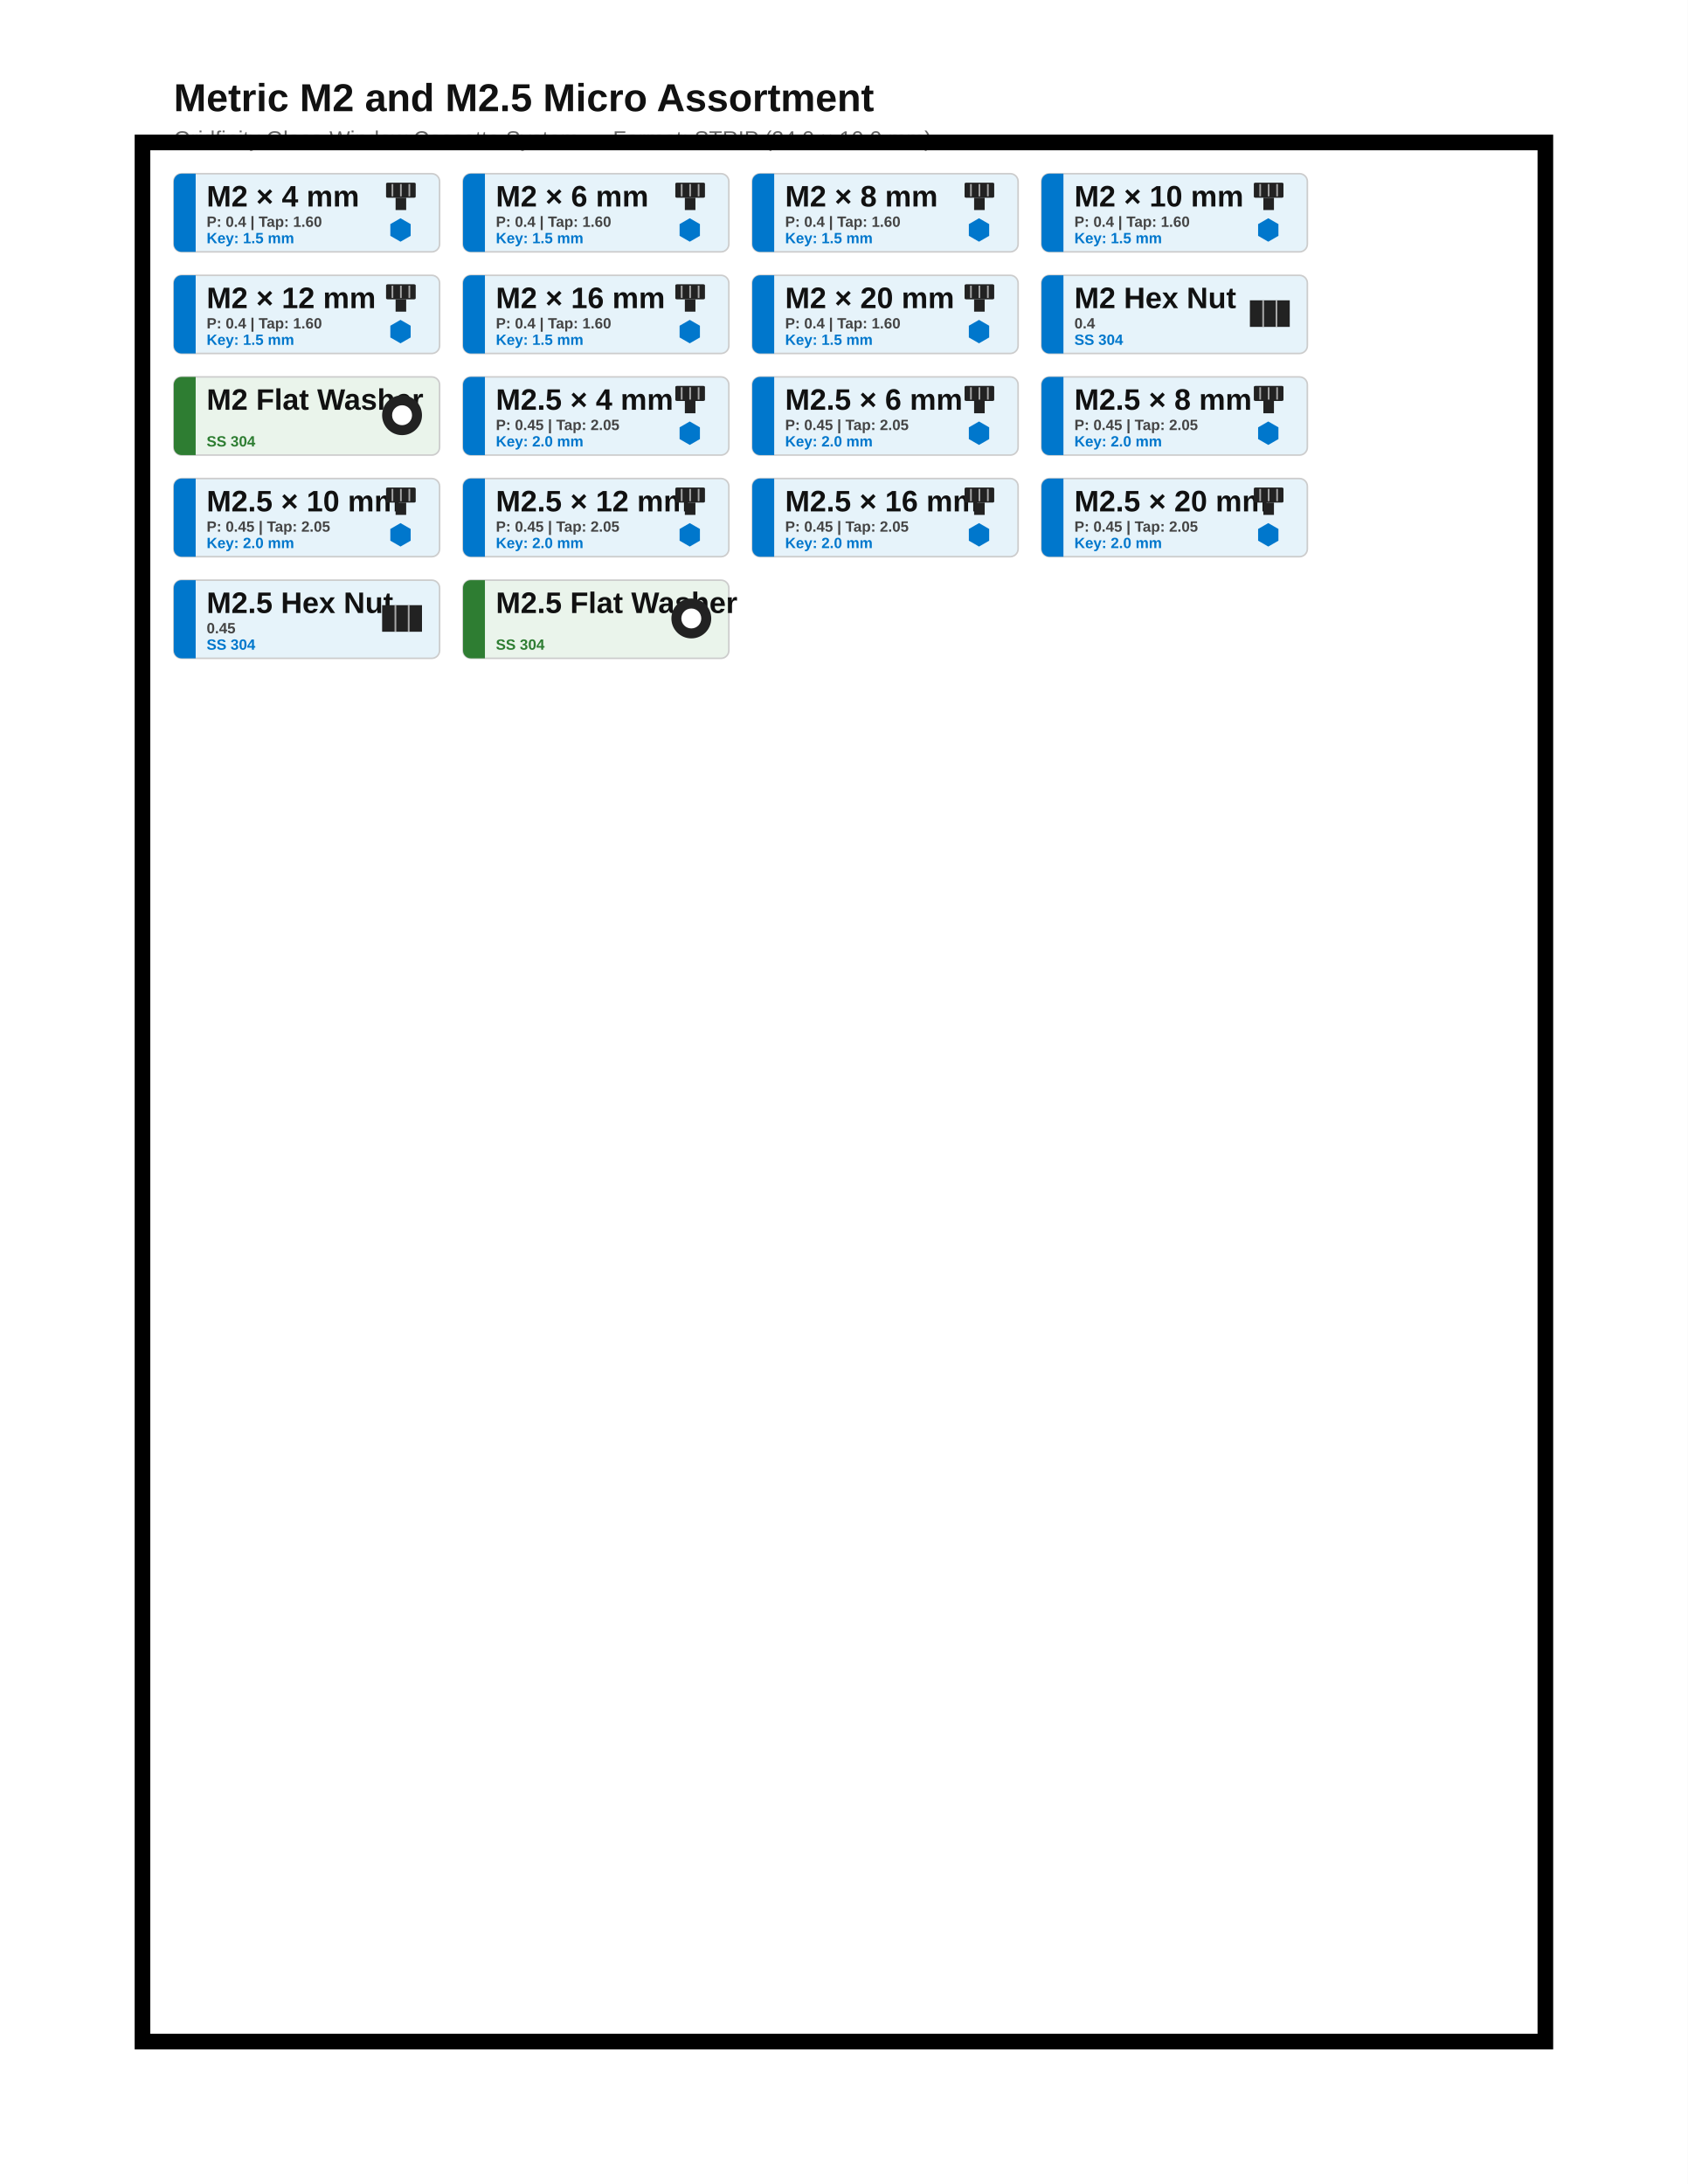
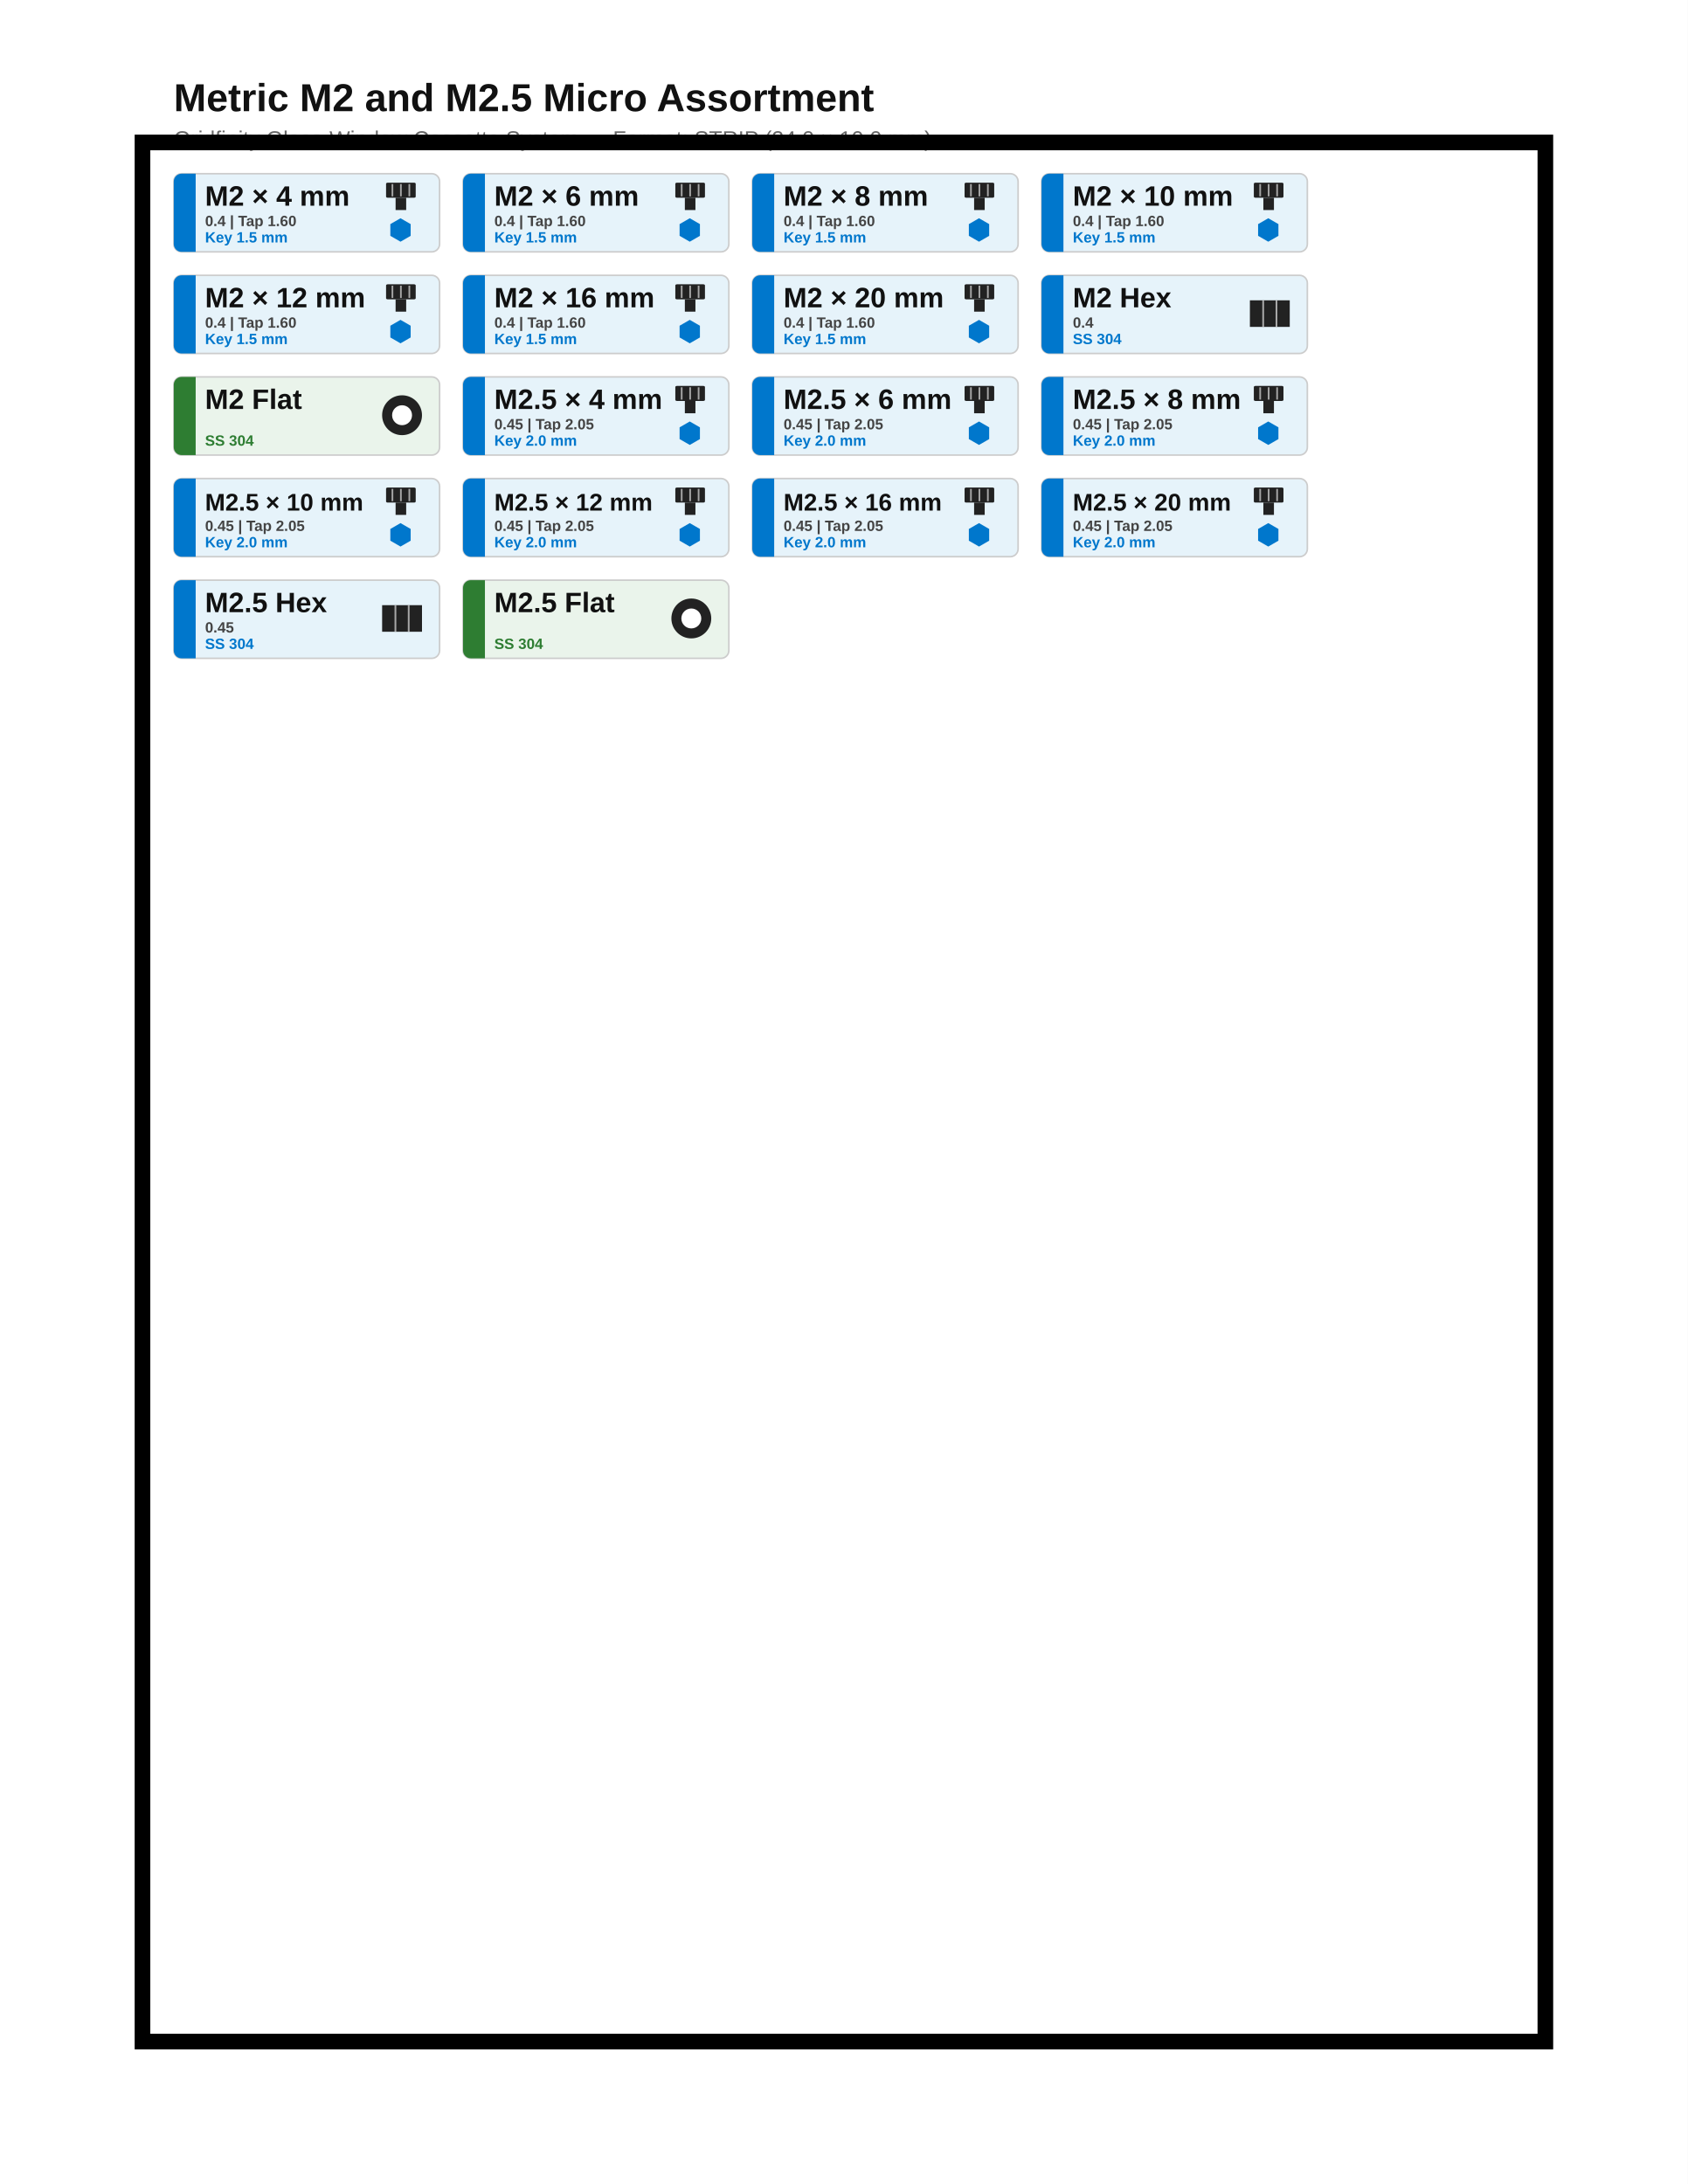
<svg xmlns="http://www.w3.org/2000/svg" viewBox="0 0 215.90 279.40" width="215.90mm" height="279.40mm">
  <rect width="215.9" height="279.4" fill="#FFFFFF" />
  <text x="22.225" y="14.225" font-family="Arial, sans-serif" font-size="5.0" font-weight="900" fill="#111111">Metric M2 and M2.5 Micro Assortment</text>
  <text x="22.225" y="18.725" font-family="Arial, sans-serif" font-size="2.8" fill="#666666">Gridfinity Glass-Window Cassette System — Format: STRIP (34.0 × 10.0 mm)</text>
  <rect x="18.225" y="18.225" width="179.45" height="242.95" fill="none" stroke="#000000" stroke-width="2.0" />
  <g id="label_M2_4 mm" transform="translate(22.23,22.22)">
    <rect x="0" y="0" width="34.0" height="10.0" rx="1.0" fill="#E6F3FA" stroke="#CCCCCC" stroke-width="0.2" />
    <path d="M 0,1.0 A 1.0,1.0 0 0,1 1.0,0 L 2.8,0 L 2.8,10.0 L 1.0,10.0 A 1.0,1.0 0 0,1 0,9.0 Z" fill="#0077CC" />
-     <text x="4.2" y="4.2" font-family="Arial, Helvetica, sans-serif" font-weight="900" font-size="3.8" fill="#111111">M2 × 4 mm</text>
-     <text x="4.2" y="6.8" font-family="Arial, Helvetica, sans-serif" font-weight="600" font-size="1.9" fill="#444444">P: 0.4 | Tap: 1.60</text>
-     <text x="4.2" y="8.9" font-family="Arial, Helvetica, sans-serif" font-weight="700" font-size="1.9" fill="#0077CC">Key: 1.5 mm</text>
+     <text x="4.0" y="4.1" font-family="Arial, Helvetica, sans-serif" font-weight="900" font-size="3.6" fill="#111111" textLength="20.80" lengthAdjust="spacingAndGlyphs">M2 × 4 mm</text>
+     <text x="4.0" y="6.7" font-family="Arial, Helvetica, sans-serif" font-weight="600" font-size="1.9" fill="#444444" textLength="20.80" lengthAdjust="spacingAndGlyphs">0.4 | Tap 1.60</text>
+     <text x="4.0" y="8.8" font-family="Arial, Helvetica, sans-serif" font-weight="700" font-size="1.9" fill="#0077CC" textLength="20.80" lengthAdjust="spacingAndGlyphs">Key 1.5 mm</text>
    <g transform="translate(25.80,0.80) scale(0.2708,0.175)" fill="#222222">
      <rect x="5" y="2" width="14" height="11" rx="0.8" />
      <rect x="9.5" y="13" width="5" height="9" />
      <line x1="8" y1="3" x2="8" y2="12" stroke="#FFFFFF" stroke-width="0.8" opacity="0.6" />
      <line x1="12" y1="3" x2="12" y2="12" stroke="#FFFFFF" stroke-width="0.8" opacity="0.6" />
      <line x1="16" y1="3" x2="16" y2="12" stroke="#FFFFFF" stroke-width="0.8" opacity="0.6" />
    </g>
    <g transform="translate(27.00,5.20) scale(0.1667,0.1667)" fill="#0077CC">
      <polygon points="12,3 19.8,7.5 19.8,16.5 12,21 4.2,16.5 4.2,7.5" />
    </g>
  </g>
  <g id="label_M2_6 mm" transform="translate(59.23,22.22)">
    <rect x="0" y="0" width="34.0" height="10.0" rx="1.0" fill="#E6F3FA" stroke="#CCCCCC" stroke-width="0.2" />
    <path d="M 0,1.0 A 1.0,1.0 0 0,1 1.0,0 L 2.8,0 L 2.8,10.0 L 1.0,10.0 A 1.0,1.0 0 0,1 0,9.0 Z" fill="#0077CC" />
-     <text x="4.2" y="4.2" font-family="Arial, Helvetica, sans-serif" font-weight="900" font-size="3.8" fill="#111111">M2 × 6 mm</text>
-     <text x="4.2" y="6.8" font-family="Arial, Helvetica, sans-serif" font-weight="600" font-size="1.9" fill="#444444">P: 0.4 | Tap: 1.60</text>
-     <text x="4.2" y="8.9" font-family="Arial, Helvetica, sans-serif" font-weight="700" font-size="1.9" fill="#0077CC">Key: 1.5 mm</text>
+     <text x="4.0" y="4.1" font-family="Arial, Helvetica, sans-serif" font-weight="900" font-size="3.6" fill="#111111" textLength="20.80" lengthAdjust="spacingAndGlyphs">M2 × 6 mm</text>
+     <text x="4.0" y="6.7" font-family="Arial, Helvetica, sans-serif" font-weight="600" font-size="1.9" fill="#444444" textLength="20.80" lengthAdjust="spacingAndGlyphs">0.4 | Tap 1.60</text>
+     <text x="4.0" y="8.8" font-family="Arial, Helvetica, sans-serif" font-weight="700" font-size="1.9" fill="#0077CC" textLength="20.80" lengthAdjust="spacingAndGlyphs">Key 1.5 mm</text>
    <g transform="translate(25.80,0.80) scale(0.2708,0.175)" fill="#222222">
      <rect x="5" y="2" width="14" height="11" rx="0.8" />
      <rect x="9.5" y="13" width="5" height="9" />
      <line x1="8" y1="3" x2="8" y2="12" stroke="#FFFFFF" stroke-width="0.8" opacity="0.6" />
      <line x1="12" y1="3" x2="12" y2="12" stroke="#FFFFFF" stroke-width="0.8" opacity="0.6" />
      <line x1="16" y1="3" x2="16" y2="12" stroke="#FFFFFF" stroke-width="0.8" opacity="0.6" />
    </g>
    <g transform="translate(27.00,5.20) scale(0.1667,0.1667)" fill="#0077CC">
      <polygon points="12,3 19.8,7.5 19.8,16.5 12,21 4.2,16.5 4.2,7.5" />
    </g>
  </g>
  <g id="label_M2_8 mm" transform="translate(96.23,22.22)">
    <rect x="0" y="0" width="34.0" height="10.0" rx="1.0" fill="#E6F3FA" stroke="#CCCCCC" stroke-width="0.2" />
    <path d="M 0,1.0 A 1.0,1.0 0 0,1 1.0,0 L 2.8,0 L 2.8,10.0 L 1.0,10.0 A 1.0,1.0 0 0,1 0,9.0 Z" fill="#0077CC" />
-     <text x="4.2" y="4.2" font-family="Arial, Helvetica, sans-serif" font-weight="900" font-size="3.8" fill="#111111">M2 × 8 mm</text>
-     <text x="4.2" y="6.8" font-family="Arial, Helvetica, sans-serif" font-weight="600" font-size="1.9" fill="#444444">P: 0.4 | Tap: 1.60</text>
-     <text x="4.2" y="8.9" font-family="Arial, Helvetica, sans-serif" font-weight="700" font-size="1.9" fill="#0077CC">Key: 1.5 mm</text>
+     <text x="4.0" y="4.1" font-family="Arial, Helvetica, sans-serif" font-weight="900" font-size="3.6" fill="#111111" textLength="20.80" lengthAdjust="spacingAndGlyphs">M2 × 8 mm</text>
+     <text x="4.0" y="6.7" font-family="Arial, Helvetica, sans-serif" font-weight="600" font-size="1.9" fill="#444444" textLength="20.80" lengthAdjust="spacingAndGlyphs">0.4 | Tap 1.60</text>
+     <text x="4.0" y="8.8" font-family="Arial, Helvetica, sans-serif" font-weight="700" font-size="1.9" fill="#0077CC" textLength="20.80" lengthAdjust="spacingAndGlyphs">Key 1.5 mm</text>
    <g transform="translate(25.80,0.80) scale(0.2708,0.175)" fill="#222222">
      <rect x="5" y="2" width="14" height="11" rx="0.8" />
      <rect x="9.5" y="13" width="5" height="9" />
      <line x1="8" y1="3" x2="8" y2="12" stroke="#FFFFFF" stroke-width="0.8" opacity="0.6" />
      <line x1="12" y1="3" x2="12" y2="12" stroke="#FFFFFF" stroke-width="0.8" opacity="0.6" />
      <line x1="16" y1="3" x2="16" y2="12" stroke="#FFFFFF" stroke-width="0.8" opacity="0.6" />
    </g>
    <g transform="translate(27.00,5.20) scale(0.1667,0.1667)" fill="#0077CC">
      <polygon points="12,3 19.8,7.5 19.8,16.5 12,21 4.2,16.5 4.2,7.5" />
    </g>
  </g>
  <g id="label_M2_10 mm" transform="translate(133.23,22.22)">
    <rect x="0" y="0" width="34.0" height="10.0" rx="1.0" fill="#E6F3FA" stroke="#CCCCCC" stroke-width="0.2" />
    <path d="M 0,1.0 A 1.0,1.0 0 0,1 1.0,0 L 2.8,0 L 2.8,10.0 L 1.0,10.0 A 1.0,1.0 0 0,1 0,9.0 Z" fill="#0077CC" />
-     <text x="4.2" y="4.2" font-family="Arial, Helvetica, sans-serif" font-weight="900" font-size="3.8" fill="#111111">M2 × 10 mm</text>
-     <text x="4.2" y="6.8" font-family="Arial, Helvetica, sans-serif" font-weight="600" font-size="1.9" fill="#444444">P: 0.4 | Tap: 1.60</text>
-     <text x="4.2" y="8.9" font-family="Arial, Helvetica, sans-serif" font-weight="700" font-size="1.9" fill="#0077CC">Key: 1.5 mm</text>
+     <text x="4.0" y="4.1" font-family="Arial, Helvetica, sans-serif" font-weight="900" font-size="3.6" fill="#111111" textLength="20.80" lengthAdjust="spacingAndGlyphs">M2 × 10 mm</text>
+     <text x="4.0" y="6.7" font-family="Arial, Helvetica, sans-serif" font-weight="600" font-size="1.9" fill="#444444" textLength="20.80" lengthAdjust="spacingAndGlyphs">0.4 | Tap 1.60</text>
+     <text x="4.0" y="8.8" font-family="Arial, Helvetica, sans-serif" font-weight="700" font-size="1.9" fill="#0077CC" textLength="20.80" lengthAdjust="spacingAndGlyphs">Key 1.5 mm</text>
    <g transform="translate(25.80,0.80) scale(0.2708,0.175)" fill="#222222">
      <rect x="5" y="2" width="14" height="11" rx="0.8" />
      <rect x="9.5" y="13" width="5" height="9" />
      <line x1="8" y1="3" x2="8" y2="12" stroke="#FFFFFF" stroke-width="0.8" opacity="0.6" />
      <line x1="12" y1="3" x2="12" y2="12" stroke="#FFFFFF" stroke-width="0.8" opacity="0.6" />
      <line x1="16" y1="3" x2="16" y2="12" stroke="#FFFFFF" stroke-width="0.8" opacity="0.6" />
    </g>
    <g transform="translate(27.00,5.20) scale(0.1667,0.1667)" fill="#0077CC">
      <polygon points="12,3 19.8,7.5 19.8,16.5 12,21 4.2,16.5 4.2,7.5" />
    </g>
  </g>
  <g id="label_M2_12 mm" transform="translate(22.23,35.22)">
    <rect x="0" y="0" width="34.0" height="10.0" rx="1.0" fill="#E6F3FA" stroke="#CCCCCC" stroke-width="0.2" />
    <path d="M 0,1.0 A 1.0,1.0 0 0,1 1.0,0 L 2.8,0 L 2.8,10.0 L 1.0,10.0 A 1.0,1.0 0 0,1 0,9.0 Z" fill="#0077CC" />
-     <text x="4.2" y="4.2" font-family="Arial, Helvetica, sans-serif" font-weight="900" font-size="3.8" fill="#111111">M2 × 12 mm</text>
-     <text x="4.2" y="6.8" font-family="Arial, Helvetica, sans-serif" font-weight="600" font-size="1.9" fill="#444444">P: 0.4 | Tap: 1.60</text>
-     <text x="4.2" y="8.9" font-family="Arial, Helvetica, sans-serif" font-weight="700" font-size="1.9" fill="#0077CC">Key: 1.5 mm</text>
+     <text x="4.0" y="4.1" font-family="Arial, Helvetica, sans-serif" font-weight="900" font-size="3.6" fill="#111111" textLength="20.80" lengthAdjust="spacingAndGlyphs">M2 × 12 mm</text>
+     <text x="4.0" y="6.7" font-family="Arial, Helvetica, sans-serif" font-weight="600" font-size="1.9" fill="#444444" textLength="20.80" lengthAdjust="spacingAndGlyphs">0.4 | Tap 1.60</text>
+     <text x="4.0" y="8.8" font-family="Arial, Helvetica, sans-serif" font-weight="700" font-size="1.9" fill="#0077CC" textLength="20.80" lengthAdjust="spacingAndGlyphs">Key 1.5 mm</text>
    <g transform="translate(25.80,0.80) scale(0.2708,0.175)" fill="#222222">
      <rect x="5" y="2" width="14" height="11" rx="0.8" />
      <rect x="9.5" y="13" width="5" height="9" />
      <line x1="8" y1="3" x2="8" y2="12" stroke="#FFFFFF" stroke-width="0.8" opacity="0.6" />
      <line x1="12" y1="3" x2="12" y2="12" stroke="#FFFFFF" stroke-width="0.8" opacity="0.6" />
      <line x1="16" y1="3" x2="16" y2="12" stroke="#FFFFFF" stroke-width="0.8" opacity="0.6" />
    </g>
    <g transform="translate(27.00,5.20) scale(0.1667,0.1667)" fill="#0077CC">
      <polygon points="12,3 19.8,7.5 19.8,16.5 12,21 4.2,16.5 4.2,7.5" />
    </g>
  </g>
  <g id="label_M2_16 mm" transform="translate(59.23,35.22)">
    <rect x="0" y="0" width="34.0" height="10.0" rx="1.0" fill="#E6F3FA" stroke="#CCCCCC" stroke-width="0.2" />
    <path d="M 0,1.0 A 1.0,1.0 0 0,1 1.0,0 L 2.8,0 L 2.8,10.0 L 1.0,10.0 A 1.0,1.0 0 0,1 0,9.0 Z" fill="#0077CC" />
-     <text x="4.2" y="4.2" font-family="Arial, Helvetica, sans-serif" font-weight="900" font-size="3.8" fill="#111111">M2 × 16 mm</text>
-     <text x="4.2" y="6.8" font-family="Arial, Helvetica, sans-serif" font-weight="600" font-size="1.9" fill="#444444">P: 0.4 | Tap: 1.60</text>
-     <text x="4.2" y="8.9" font-family="Arial, Helvetica, sans-serif" font-weight="700" font-size="1.9" fill="#0077CC">Key: 1.5 mm</text>
+     <text x="4.0" y="4.1" font-family="Arial, Helvetica, sans-serif" font-weight="900" font-size="3.6" fill="#111111" textLength="20.80" lengthAdjust="spacingAndGlyphs">M2 × 16 mm</text>
+     <text x="4.0" y="6.7" font-family="Arial, Helvetica, sans-serif" font-weight="600" font-size="1.9" fill="#444444" textLength="20.80" lengthAdjust="spacingAndGlyphs">0.4 | Tap 1.60</text>
+     <text x="4.0" y="8.8" font-family="Arial, Helvetica, sans-serif" font-weight="700" font-size="1.9" fill="#0077CC" textLength="20.80" lengthAdjust="spacingAndGlyphs">Key 1.5 mm</text>
    <g transform="translate(25.80,0.80) scale(0.2708,0.175)" fill="#222222">
      <rect x="5" y="2" width="14" height="11" rx="0.8" />
      <rect x="9.5" y="13" width="5" height="9" />
      <line x1="8" y1="3" x2="8" y2="12" stroke="#FFFFFF" stroke-width="0.8" opacity="0.6" />
      <line x1="12" y1="3" x2="12" y2="12" stroke="#FFFFFF" stroke-width="0.8" opacity="0.6" />
      <line x1="16" y1="3" x2="16" y2="12" stroke="#FFFFFF" stroke-width="0.8" opacity="0.6" />
    </g>
    <g transform="translate(27.00,5.20) scale(0.1667,0.1667)" fill="#0077CC">
      <polygon points="12,3 19.8,7.5 19.8,16.5 12,21 4.2,16.5 4.2,7.5" />
    </g>
  </g>
  <g id="label_M2_20 mm" transform="translate(96.23,35.22)">
    <rect x="0" y="0" width="34.0" height="10.0" rx="1.0" fill="#E6F3FA" stroke="#CCCCCC" stroke-width="0.2" />
    <path d="M 0,1.0 A 1.0,1.0 0 0,1 1.0,0 L 2.8,0 L 2.8,10.0 L 1.0,10.0 A 1.0,1.0 0 0,1 0,9.0 Z" fill="#0077CC" />
-     <text x="4.2" y="4.2" font-family="Arial, Helvetica, sans-serif" font-weight="900" font-size="3.8" fill="#111111">M2 × 20 mm</text>
-     <text x="4.2" y="6.8" font-family="Arial, Helvetica, sans-serif" font-weight="600" font-size="1.9" fill="#444444">P: 0.4 | Tap: 1.60</text>
-     <text x="4.2" y="8.9" font-family="Arial, Helvetica, sans-serif" font-weight="700" font-size="1.9" fill="#0077CC">Key: 1.5 mm</text>
+     <text x="4.0" y="4.1" font-family="Arial, Helvetica, sans-serif" font-weight="900" font-size="3.6" fill="#111111" textLength="20.80" lengthAdjust="spacingAndGlyphs">M2 × 20 mm</text>
+     <text x="4.0" y="6.7" font-family="Arial, Helvetica, sans-serif" font-weight="600" font-size="1.9" fill="#444444" textLength="20.80" lengthAdjust="spacingAndGlyphs">0.4 | Tap 1.60</text>
+     <text x="4.0" y="8.8" font-family="Arial, Helvetica, sans-serif" font-weight="700" font-size="1.9" fill="#0077CC" textLength="20.80" lengthAdjust="spacingAndGlyphs">Key 1.5 mm</text>
    <g transform="translate(25.80,0.80) scale(0.2708,0.175)" fill="#222222">
      <rect x="5" y="2" width="14" height="11" rx="0.8" />
      <rect x="9.5" y="13" width="5" height="9" />
      <line x1="8" y1="3" x2="8" y2="12" stroke="#FFFFFF" stroke-width="0.8" opacity="0.6" />
      <line x1="12" y1="3" x2="12" y2="12" stroke="#FFFFFF" stroke-width="0.8" opacity="0.6" />
      <line x1="16" y1="3" x2="16" y2="12" stroke="#FFFFFF" stroke-width="0.8" opacity="0.6" />
    </g>
    <g transform="translate(27.00,5.20) scale(0.1667,0.1667)" fill="#0077CC">
      <polygon points="12,3 19.8,7.5 19.8,16.5 12,21 4.2,16.5 4.2,7.5" />
    </g>
  </g>
  <g id="label_M2_Hex Nut" transform="translate(133.23,35.22)">
    <rect x="0" y="0" width="34.0" height="10.0" rx="1.0" fill="#E6F3FA" stroke="#CCCCCC" stroke-width="0.2" />
    <path d="M 0,1.0 A 1.0,1.0 0 0,1 1.0,0 L 2.8,0 L 2.8,10.0 L 1.0,10.0 A 1.0,1.0 0 0,1 0,9.0 Z" fill="#0077CC" />
-     <text x="4.2" y="4.2" font-family="Arial, Helvetica, sans-serif" font-weight="900" font-size="3.8" fill="#111111">M2 Hex Nut</text>
-     <text x="4.2" y="6.8" font-family="Arial, Helvetica, sans-serif" font-weight="600" font-size="1.9" fill="#444444">0.4</text>
-     <text x="4.2" y="8.9" font-family="Arial, Helvetica, sans-serif" font-weight="700" font-size="1.9" fill="#0077CC">SS 304</text>
+     <text x="4.0" y="4.1" font-family="Arial, Helvetica, sans-serif" font-weight="900" font-size="3.6" fill="#111111" textLength="20.80" lengthAdjust="spacingAndGlyphs">M2 Hex</text>
+     <text x="4.0" y="6.7" font-family="Arial, Helvetica, sans-serif" font-weight="600" font-size="1.9" fill="#444444" textLength="20.80" lengthAdjust="spacingAndGlyphs">0.4</text>
+     <text x="4.0" y="8.8" font-family="Arial, Helvetica, sans-serif" font-weight="700" font-size="1.9" fill="#0077CC" textLength="20.80" lengthAdjust="spacingAndGlyphs">SS 304</text>
    <g transform="translate(25.80,1.50) scale(0.2833,0.2833)" fill="#222222">
      <polygon points="3,6 21,6 21,18 3,18" />
      <line x1="9" y1="6" x2="9" y2="18" stroke="#FFFFFF" stroke-width="0.8" opacity="0.6" />
      <line x1="15" y1="6" x2="15" y2="18" stroke="#FFFFFF" stroke-width="0.8" opacity="0.6" />
    </g>
  </g>
  <g id="label_M2_Flat Washer" transform="translate(22.23,48.22)">
    <rect x="0" y="0" width="34.0" height="10.0" rx="1.0" fill="#EAF4EB" stroke="#CCCCCC" stroke-width="0.2" />
    <path d="M 0,1.0 A 1.0,1.0 0 0,1 1.0,0 L 2.8,0 L 2.8,10.0 L 1.0,10.0 A 1.0,1.0 0 0,1 0,9.0 Z" fill="#2E7D32" />
-     <text x="4.2" y="4.2" font-family="Arial, Helvetica, sans-serif" font-weight="900" font-size="3.8" fill="#111111">M2 Flat Washer</text>
-     <text x="4.2" y="6.8" font-family="Arial, Helvetica, sans-serif" font-weight="600" font-size="1.9" fill="#444444" />
-     <text x="4.2" y="8.9" font-family="Arial, Helvetica, sans-serif" font-weight="700" font-size="1.9" fill="#2E7D32">SS 304</text>
+     <text x="4.0" y="4.1" font-family="Arial, Helvetica, sans-serif" font-weight="900" font-size="3.6" fill="#111111" textLength="20.80" lengthAdjust="spacingAndGlyphs">M2 Flat</text>
+     <text x="4.0" y="6.7" font-family="Arial, Helvetica, sans-serif" font-weight="600" font-size="1.9" fill="#444444" textLength="20.80" lengthAdjust="spacingAndGlyphs" />
+     <text x="4.0" y="8.8" font-family="Arial, Helvetica, sans-serif" font-weight="700" font-size="1.9" fill="#2E7D32" textLength="20.80" lengthAdjust="spacingAndGlyphs">SS 304</text>
    <g transform="translate(25.80,1.50) scale(0.2833,0.2833)" fill="#222222">
      <circle cx="12" cy="12" r="9" />
      <circle cx="12" cy="12" r="4.5" fill="#FFFFFF" />
    </g>
  </g>
  <g id="label_M2.5_4 mm" transform="translate(59.23,48.22)">
    <rect x="0" y="0" width="34.0" height="10.0" rx="1.0" fill="#E6F3FA" stroke="#CCCCCC" stroke-width="0.2" />
    <path d="M 0,1.0 A 1.0,1.0 0 0,1 1.0,0 L 2.8,0 L 2.8,10.0 L 1.0,10.0 A 1.0,1.0 0 0,1 0,9.0 Z" fill="#0077CC" />
-     <text x="4.2" y="4.2" font-family="Arial, Helvetica, sans-serif" font-weight="900" font-size="3.8" fill="#111111">M2.5 × 4 mm</text>
-     <text x="4.2" y="6.8" font-family="Arial, Helvetica, sans-serif" font-weight="600" font-size="1.9" fill="#444444">P: 0.45 | Tap: 2.05</text>
-     <text x="4.2" y="8.9" font-family="Arial, Helvetica, sans-serif" font-weight="700" font-size="1.9" fill="#0077CC">Key: 2.0 mm</text>
+     <text x="4.0" y="4.1" font-family="Arial, Helvetica, sans-serif" font-weight="900" font-size="3.6" fill="#111111" textLength="20.80" lengthAdjust="spacingAndGlyphs">M2.5 × 4 mm</text>
+     <text x="4.0" y="6.7" font-family="Arial, Helvetica, sans-serif" font-weight="600" font-size="1.9" fill="#444444" textLength="20.80" lengthAdjust="spacingAndGlyphs">0.45 | Tap 2.05</text>
+     <text x="4.0" y="8.8" font-family="Arial, Helvetica, sans-serif" font-weight="700" font-size="1.9" fill="#0077CC" textLength="20.80" lengthAdjust="spacingAndGlyphs">Key 2.0 mm</text>
    <g transform="translate(25.80,0.80) scale(0.2708,0.175)" fill="#222222">
      <rect x="5" y="2" width="14" height="11" rx="0.8" />
      <rect x="9.5" y="13" width="5" height="9" />
      <line x1="8" y1="3" x2="8" y2="12" stroke="#FFFFFF" stroke-width="0.8" opacity="0.6" />
      <line x1="12" y1="3" x2="12" y2="12" stroke="#FFFFFF" stroke-width="0.8" opacity="0.6" />
      <line x1="16" y1="3" x2="16" y2="12" stroke="#FFFFFF" stroke-width="0.8" opacity="0.6" />
    </g>
    <g transform="translate(27.00,5.20) scale(0.1667,0.1667)" fill="#0077CC">
      <polygon points="12,3 19.8,7.5 19.8,16.5 12,21 4.2,16.5 4.2,7.5" />
    </g>
  </g>
  <g id="label_M2.5_6 mm" transform="translate(96.23,48.22)">
    <rect x="0" y="0" width="34.0" height="10.0" rx="1.0" fill="#E6F3FA" stroke="#CCCCCC" stroke-width="0.2" />
    <path d="M 0,1.0 A 1.0,1.0 0 0,1 1.0,0 L 2.8,0 L 2.8,10.0 L 1.0,10.0 A 1.0,1.0 0 0,1 0,9.0 Z" fill="#0077CC" />
-     <text x="4.2" y="4.2" font-family="Arial, Helvetica, sans-serif" font-weight="900" font-size="3.8" fill="#111111">M2.5 × 6 mm</text>
-     <text x="4.2" y="6.8" font-family="Arial, Helvetica, sans-serif" font-weight="600" font-size="1.9" fill="#444444">P: 0.45 | Tap: 2.05</text>
-     <text x="4.2" y="8.9" font-family="Arial, Helvetica, sans-serif" font-weight="700" font-size="1.9" fill="#0077CC">Key: 2.0 mm</text>
+     <text x="4.0" y="4.1" font-family="Arial, Helvetica, sans-serif" font-weight="900" font-size="3.6" fill="#111111" textLength="20.80" lengthAdjust="spacingAndGlyphs">M2.5 × 6 mm</text>
+     <text x="4.0" y="6.7" font-family="Arial, Helvetica, sans-serif" font-weight="600" font-size="1.9" fill="#444444" textLength="20.80" lengthAdjust="spacingAndGlyphs">0.45 | Tap 2.05</text>
+     <text x="4.0" y="8.8" font-family="Arial, Helvetica, sans-serif" font-weight="700" font-size="1.9" fill="#0077CC" textLength="20.80" lengthAdjust="spacingAndGlyphs">Key 2.0 mm</text>
    <g transform="translate(25.80,0.80) scale(0.2708,0.175)" fill="#222222">
      <rect x="5" y="2" width="14" height="11" rx="0.8" />
      <rect x="9.5" y="13" width="5" height="9" />
      <line x1="8" y1="3" x2="8" y2="12" stroke="#FFFFFF" stroke-width="0.8" opacity="0.6" />
      <line x1="12" y1="3" x2="12" y2="12" stroke="#FFFFFF" stroke-width="0.8" opacity="0.6" />
      <line x1="16" y1="3" x2="16" y2="12" stroke="#FFFFFF" stroke-width="0.8" opacity="0.6" />
    </g>
    <g transform="translate(27.00,5.20) scale(0.1667,0.1667)" fill="#0077CC">
      <polygon points="12,3 19.8,7.5 19.8,16.5 12,21 4.2,16.5 4.2,7.5" />
    </g>
  </g>
  <g id="label_M2.5_8 mm" transform="translate(133.23,48.22)">
    <rect x="0" y="0" width="34.0" height="10.0" rx="1.0" fill="#E6F3FA" stroke="#CCCCCC" stroke-width="0.2" />
    <path d="M 0,1.0 A 1.0,1.0 0 0,1 1.0,0 L 2.8,0 L 2.8,10.0 L 1.0,10.0 A 1.0,1.0 0 0,1 0,9.0 Z" fill="#0077CC" />
-     <text x="4.2" y="4.2" font-family="Arial, Helvetica, sans-serif" font-weight="900" font-size="3.8" fill="#111111">M2.5 × 8 mm</text>
-     <text x="4.2" y="6.8" font-family="Arial, Helvetica, sans-serif" font-weight="600" font-size="1.9" fill="#444444">P: 0.45 | Tap: 2.05</text>
-     <text x="4.2" y="8.9" font-family="Arial, Helvetica, sans-serif" font-weight="700" font-size="1.9" fill="#0077CC">Key: 2.0 mm</text>
+     <text x="4.0" y="4.1" font-family="Arial, Helvetica, sans-serif" font-weight="900" font-size="3.6" fill="#111111" textLength="20.80" lengthAdjust="spacingAndGlyphs">M2.5 × 8 mm</text>
+     <text x="4.0" y="6.7" font-family="Arial, Helvetica, sans-serif" font-weight="600" font-size="1.9" fill="#444444" textLength="20.80" lengthAdjust="spacingAndGlyphs">0.45 | Tap 2.05</text>
+     <text x="4.0" y="8.8" font-family="Arial, Helvetica, sans-serif" font-weight="700" font-size="1.9" fill="#0077CC" textLength="20.80" lengthAdjust="spacingAndGlyphs">Key 2.0 mm</text>
    <g transform="translate(25.80,0.80) scale(0.2708,0.175)" fill="#222222">
      <rect x="5" y="2" width="14" height="11" rx="0.8" />
      <rect x="9.5" y="13" width="5" height="9" />
      <line x1="8" y1="3" x2="8" y2="12" stroke="#FFFFFF" stroke-width="0.8" opacity="0.6" />
      <line x1="12" y1="3" x2="12" y2="12" stroke="#FFFFFF" stroke-width="0.8" opacity="0.6" />
      <line x1="16" y1="3" x2="16" y2="12" stroke="#FFFFFF" stroke-width="0.8" opacity="0.6" />
    </g>
    <g transform="translate(27.00,5.20) scale(0.1667,0.1667)" fill="#0077CC">
      <polygon points="12,3 19.8,7.5 19.8,16.5 12,21 4.2,16.5 4.2,7.5" />
    </g>
  </g>
  <g id="label_M2.5_10 mm" transform="translate(22.23,61.22)">
    <rect x="0" y="0" width="34.0" height="10.0" rx="1.0" fill="#E6F3FA" stroke="#CCCCCC" stroke-width="0.2" />
    <path d="M 0,1.0 A 1.0,1.0 0 0,1 1.0,0 L 2.8,0 L 2.8,10.0 L 1.0,10.0 A 1.0,1.0 0 0,1 0,9.0 Z" fill="#0077CC" />
-     <text x="4.2" y="4.2" font-family="Arial, Helvetica, sans-serif" font-weight="900" font-size="3.8" fill="#111111">M2.5 × 10 mm</text>
-     <text x="4.2" y="6.8" font-family="Arial, Helvetica, sans-serif" font-weight="600" font-size="1.9" fill="#444444">P: 0.45 | Tap: 2.05</text>
-     <text x="4.2" y="8.9" font-family="Arial, Helvetica, sans-serif" font-weight="700" font-size="1.9" fill="#0077CC">Key: 2.0 mm</text>
+     <text x="4.0" y="4.1" font-family="Arial, Helvetica, sans-serif" font-weight="900" font-size="3.1" fill="#111111" textLength="20.80" lengthAdjust="spacingAndGlyphs">M2.5 × 10 mm</text>
+     <text x="4.0" y="6.7" font-family="Arial, Helvetica, sans-serif" font-weight="600" font-size="1.9" fill="#444444" textLength="20.80" lengthAdjust="spacingAndGlyphs">0.45 | Tap 2.05</text>
+     <text x="4.0" y="8.8" font-family="Arial, Helvetica, sans-serif" font-weight="700" font-size="1.9" fill="#0077CC" textLength="20.80" lengthAdjust="spacingAndGlyphs">Key 2.0 mm</text>
    <g transform="translate(25.80,0.80) scale(0.2708,0.175)" fill="#222222">
      <rect x="5" y="2" width="14" height="11" rx="0.8" />
      <rect x="9.5" y="13" width="5" height="9" />
      <line x1="8" y1="3" x2="8" y2="12" stroke="#FFFFFF" stroke-width="0.8" opacity="0.6" />
      <line x1="12" y1="3" x2="12" y2="12" stroke="#FFFFFF" stroke-width="0.8" opacity="0.6" />
      <line x1="16" y1="3" x2="16" y2="12" stroke="#FFFFFF" stroke-width="0.8" opacity="0.6" />
    </g>
    <g transform="translate(27.00,5.20) scale(0.1667,0.1667)" fill="#0077CC">
      <polygon points="12,3 19.8,7.5 19.8,16.5 12,21 4.2,16.5 4.2,7.5" />
    </g>
  </g>
  <g id="label_M2.5_12 mm" transform="translate(59.23,61.22)">
    <rect x="0" y="0" width="34.0" height="10.0" rx="1.0" fill="#E6F3FA" stroke="#CCCCCC" stroke-width="0.2" />
    <path d="M 0,1.0 A 1.0,1.0 0 0,1 1.0,0 L 2.8,0 L 2.8,10.0 L 1.0,10.0 A 1.0,1.0 0 0,1 0,9.0 Z" fill="#0077CC" />
-     <text x="4.2" y="4.2" font-family="Arial, Helvetica, sans-serif" font-weight="900" font-size="3.8" fill="#111111">M2.5 × 12 mm</text>
-     <text x="4.2" y="6.8" font-family="Arial, Helvetica, sans-serif" font-weight="600" font-size="1.9" fill="#444444">P: 0.45 | Tap: 2.05</text>
-     <text x="4.2" y="8.9" font-family="Arial, Helvetica, sans-serif" font-weight="700" font-size="1.9" fill="#0077CC">Key: 2.0 mm</text>
+     <text x="4.0" y="4.1" font-family="Arial, Helvetica, sans-serif" font-weight="900" font-size="3.1" fill="#111111" textLength="20.80" lengthAdjust="spacingAndGlyphs">M2.5 × 12 mm</text>
+     <text x="4.0" y="6.7" font-family="Arial, Helvetica, sans-serif" font-weight="600" font-size="1.9" fill="#444444" textLength="20.80" lengthAdjust="spacingAndGlyphs">0.45 | Tap 2.05</text>
+     <text x="4.0" y="8.8" font-family="Arial, Helvetica, sans-serif" font-weight="700" font-size="1.9" fill="#0077CC" textLength="20.80" lengthAdjust="spacingAndGlyphs">Key 2.0 mm</text>
    <g transform="translate(25.80,0.80) scale(0.2708,0.175)" fill="#222222">
      <rect x="5" y="2" width="14" height="11" rx="0.8" />
      <rect x="9.5" y="13" width="5" height="9" />
      <line x1="8" y1="3" x2="8" y2="12" stroke="#FFFFFF" stroke-width="0.8" opacity="0.6" />
      <line x1="12" y1="3" x2="12" y2="12" stroke="#FFFFFF" stroke-width="0.8" opacity="0.6" />
      <line x1="16" y1="3" x2="16" y2="12" stroke="#FFFFFF" stroke-width="0.8" opacity="0.6" />
    </g>
    <g transform="translate(27.00,5.20) scale(0.1667,0.1667)" fill="#0077CC">
      <polygon points="12,3 19.8,7.5 19.8,16.5 12,21 4.2,16.5 4.2,7.5" />
    </g>
  </g>
  <g id="label_M2.5_16 mm" transform="translate(96.23,61.22)">
    <rect x="0" y="0" width="34.0" height="10.0" rx="1.0" fill="#E6F3FA" stroke="#CCCCCC" stroke-width="0.2" />
    <path d="M 0,1.0 A 1.0,1.0 0 0,1 1.0,0 L 2.8,0 L 2.8,10.0 L 1.0,10.0 A 1.0,1.0 0 0,1 0,9.0 Z" fill="#0077CC" />
-     <text x="4.2" y="4.2" font-family="Arial, Helvetica, sans-serif" font-weight="900" font-size="3.8" fill="#111111">M2.5 × 16 mm</text>
-     <text x="4.2" y="6.8" font-family="Arial, Helvetica, sans-serif" font-weight="600" font-size="1.9" fill="#444444">P: 0.45 | Tap: 2.05</text>
-     <text x="4.2" y="8.9" font-family="Arial, Helvetica, sans-serif" font-weight="700" font-size="1.9" fill="#0077CC">Key: 2.0 mm</text>
+     <text x="4.0" y="4.1" font-family="Arial, Helvetica, sans-serif" font-weight="900" font-size="3.1" fill="#111111" textLength="20.80" lengthAdjust="spacingAndGlyphs">M2.5 × 16 mm</text>
+     <text x="4.0" y="6.7" font-family="Arial, Helvetica, sans-serif" font-weight="600" font-size="1.9" fill="#444444" textLength="20.80" lengthAdjust="spacingAndGlyphs">0.45 | Tap 2.05</text>
+     <text x="4.0" y="8.8" font-family="Arial, Helvetica, sans-serif" font-weight="700" font-size="1.9" fill="#0077CC" textLength="20.80" lengthAdjust="spacingAndGlyphs">Key 2.0 mm</text>
    <g transform="translate(25.80,0.80) scale(0.2708,0.175)" fill="#222222">
      <rect x="5" y="2" width="14" height="11" rx="0.8" />
      <rect x="9.5" y="13" width="5" height="9" />
      <line x1="8" y1="3" x2="8" y2="12" stroke="#FFFFFF" stroke-width="0.8" opacity="0.6" />
      <line x1="12" y1="3" x2="12" y2="12" stroke="#FFFFFF" stroke-width="0.8" opacity="0.6" />
      <line x1="16" y1="3" x2="16" y2="12" stroke="#FFFFFF" stroke-width="0.8" opacity="0.6" />
    </g>
    <g transform="translate(27.00,5.20) scale(0.1667,0.1667)" fill="#0077CC">
      <polygon points="12,3 19.8,7.5 19.8,16.5 12,21 4.2,16.5 4.2,7.5" />
    </g>
  </g>
  <g id="label_M2.5_20 mm" transform="translate(133.23,61.22)">
    <rect x="0" y="0" width="34.0" height="10.0" rx="1.0" fill="#E6F3FA" stroke="#CCCCCC" stroke-width="0.2" />
    <path d="M 0,1.0 A 1.0,1.0 0 0,1 1.0,0 L 2.8,0 L 2.8,10.0 L 1.0,10.0 A 1.0,1.0 0 0,1 0,9.0 Z" fill="#0077CC" />
-     <text x="4.2" y="4.2" font-family="Arial, Helvetica, sans-serif" font-weight="900" font-size="3.8" fill="#111111">M2.5 × 20 mm</text>
-     <text x="4.2" y="6.8" font-family="Arial, Helvetica, sans-serif" font-weight="600" font-size="1.9" fill="#444444">P: 0.45 | Tap: 2.05</text>
-     <text x="4.2" y="8.9" font-family="Arial, Helvetica, sans-serif" font-weight="700" font-size="1.9" fill="#0077CC">Key: 2.0 mm</text>
+     <text x="4.0" y="4.1" font-family="Arial, Helvetica, sans-serif" font-weight="900" font-size="3.1" fill="#111111" textLength="20.80" lengthAdjust="spacingAndGlyphs">M2.5 × 20 mm</text>
+     <text x="4.0" y="6.7" font-family="Arial, Helvetica, sans-serif" font-weight="600" font-size="1.9" fill="#444444" textLength="20.80" lengthAdjust="spacingAndGlyphs">0.45 | Tap 2.05</text>
+     <text x="4.0" y="8.8" font-family="Arial, Helvetica, sans-serif" font-weight="700" font-size="1.9" fill="#0077CC" textLength="20.80" lengthAdjust="spacingAndGlyphs">Key 2.0 mm</text>
    <g transform="translate(25.80,0.80) scale(0.2708,0.175)" fill="#222222">
      <rect x="5" y="2" width="14" height="11" rx="0.8" />
      <rect x="9.5" y="13" width="5" height="9" />
      <line x1="8" y1="3" x2="8" y2="12" stroke="#FFFFFF" stroke-width="0.8" opacity="0.6" />
      <line x1="12" y1="3" x2="12" y2="12" stroke="#FFFFFF" stroke-width="0.8" opacity="0.6" />
      <line x1="16" y1="3" x2="16" y2="12" stroke="#FFFFFF" stroke-width="0.8" opacity="0.6" />
    </g>
    <g transform="translate(27.00,5.20) scale(0.1667,0.1667)" fill="#0077CC">
      <polygon points="12,3 19.8,7.5 19.8,16.5 12,21 4.2,16.5 4.2,7.5" />
    </g>
  </g>
  <g id="label_M2.5_Hex Nut" transform="translate(22.23,74.22)">
    <rect x="0" y="0" width="34.0" height="10.0" rx="1.0" fill="#E6F3FA" stroke="#CCCCCC" stroke-width="0.2" />
    <path d="M 0,1.0 A 1.0,1.0 0 0,1 1.0,0 L 2.8,0 L 2.8,10.0 L 1.0,10.0 A 1.0,1.0 0 0,1 0,9.0 Z" fill="#0077CC" />
-     <text x="4.2" y="4.2" font-family="Arial, Helvetica, sans-serif" font-weight="900" font-size="3.8" fill="#111111">M2.5 Hex Nut</text>
-     <text x="4.2" y="6.8" font-family="Arial, Helvetica, sans-serif" font-weight="600" font-size="1.9" fill="#444444">0.45</text>
-     <text x="4.2" y="8.9" font-family="Arial, Helvetica, sans-serif" font-weight="700" font-size="1.9" fill="#0077CC">SS 304</text>
+     <text x="4.0" y="4.1" font-family="Arial, Helvetica, sans-serif" font-weight="900" font-size="3.6" fill="#111111" textLength="20.80" lengthAdjust="spacingAndGlyphs">M2.5 Hex</text>
+     <text x="4.0" y="6.7" font-family="Arial, Helvetica, sans-serif" font-weight="600" font-size="1.9" fill="#444444" textLength="20.80" lengthAdjust="spacingAndGlyphs">0.45</text>
+     <text x="4.0" y="8.8" font-family="Arial, Helvetica, sans-serif" font-weight="700" font-size="1.9" fill="#0077CC" textLength="20.80" lengthAdjust="spacingAndGlyphs">SS 304</text>
    <g transform="translate(25.80,1.50) scale(0.2833,0.2833)" fill="#222222">
      <polygon points="3,6 21,6 21,18 3,18" />
      <line x1="9" y1="6" x2="9" y2="18" stroke="#FFFFFF" stroke-width="0.8" opacity="0.6" />
      <line x1="15" y1="6" x2="15" y2="18" stroke="#FFFFFF" stroke-width="0.8" opacity="0.6" />
    </g>
  </g>
  <g id="label_M2.5_Flat Washer" transform="translate(59.23,74.22)">
    <rect x="0" y="0" width="34.0" height="10.0" rx="1.0" fill="#EAF4EB" stroke="#CCCCCC" stroke-width="0.2" />
    <path d="M 0,1.0 A 1.0,1.0 0 0,1 1.0,0 L 2.8,0 L 2.8,10.0 L 1.0,10.0 A 1.0,1.0 0 0,1 0,9.0 Z" fill="#2E7D32" />
-     <text x="4.2" y="4.2" font-family="Arial, Helvetica, sans-serif" font-weight="900" font-size="3.8" fill="#111111">M2.5 Flat Washer</text>
-     <text x="4.2" y="6.8" font-family="Arial, Helvetica, sans-serif" font-weight="600" font-size="1.9" fill="#444444" />
-     <text x="4.2" y="8.9" font-family="Arial, Helvetica, sans-serif" font-weight="700" font-size="1.9" fill="#2E7D32">SS 304</text>
+     <text x="4.0" y="4.1" font-family="Arial, Helvetica, sans-serif" font-weight="900" font-size="3.6" fill="#111111" textLength="20.80" lengthAdjust="spacingAndGlyphs">M2.5 Flat</text>
+     <text x="4.0" y="6.7" font-family="Arial, Helvetica, sans-serif" font-weight="600" font-size="1.9" fill="#444444" textLength="20.80" lengthAdjust="spacingAndGlyphs" />
+     <text x="4.0" y="8.8" font-family="Arial, Helvetica, sans-serif" font-weight="700" font-size="1.9" fill="#2E7D32" textLength="20.80" lengthAdjust="spacingAndGlyphs">SS 304</text>
    <g transform="translate(25.80,1.50) scale(0.2833,0.2833)" fill="#222222">
      <circle cx="12" cy="12" r="9" />
      <circle cx="12" cy="12" r="4.5" fill="#FFFFFF" />
    </g>
  </g>
</svg>
